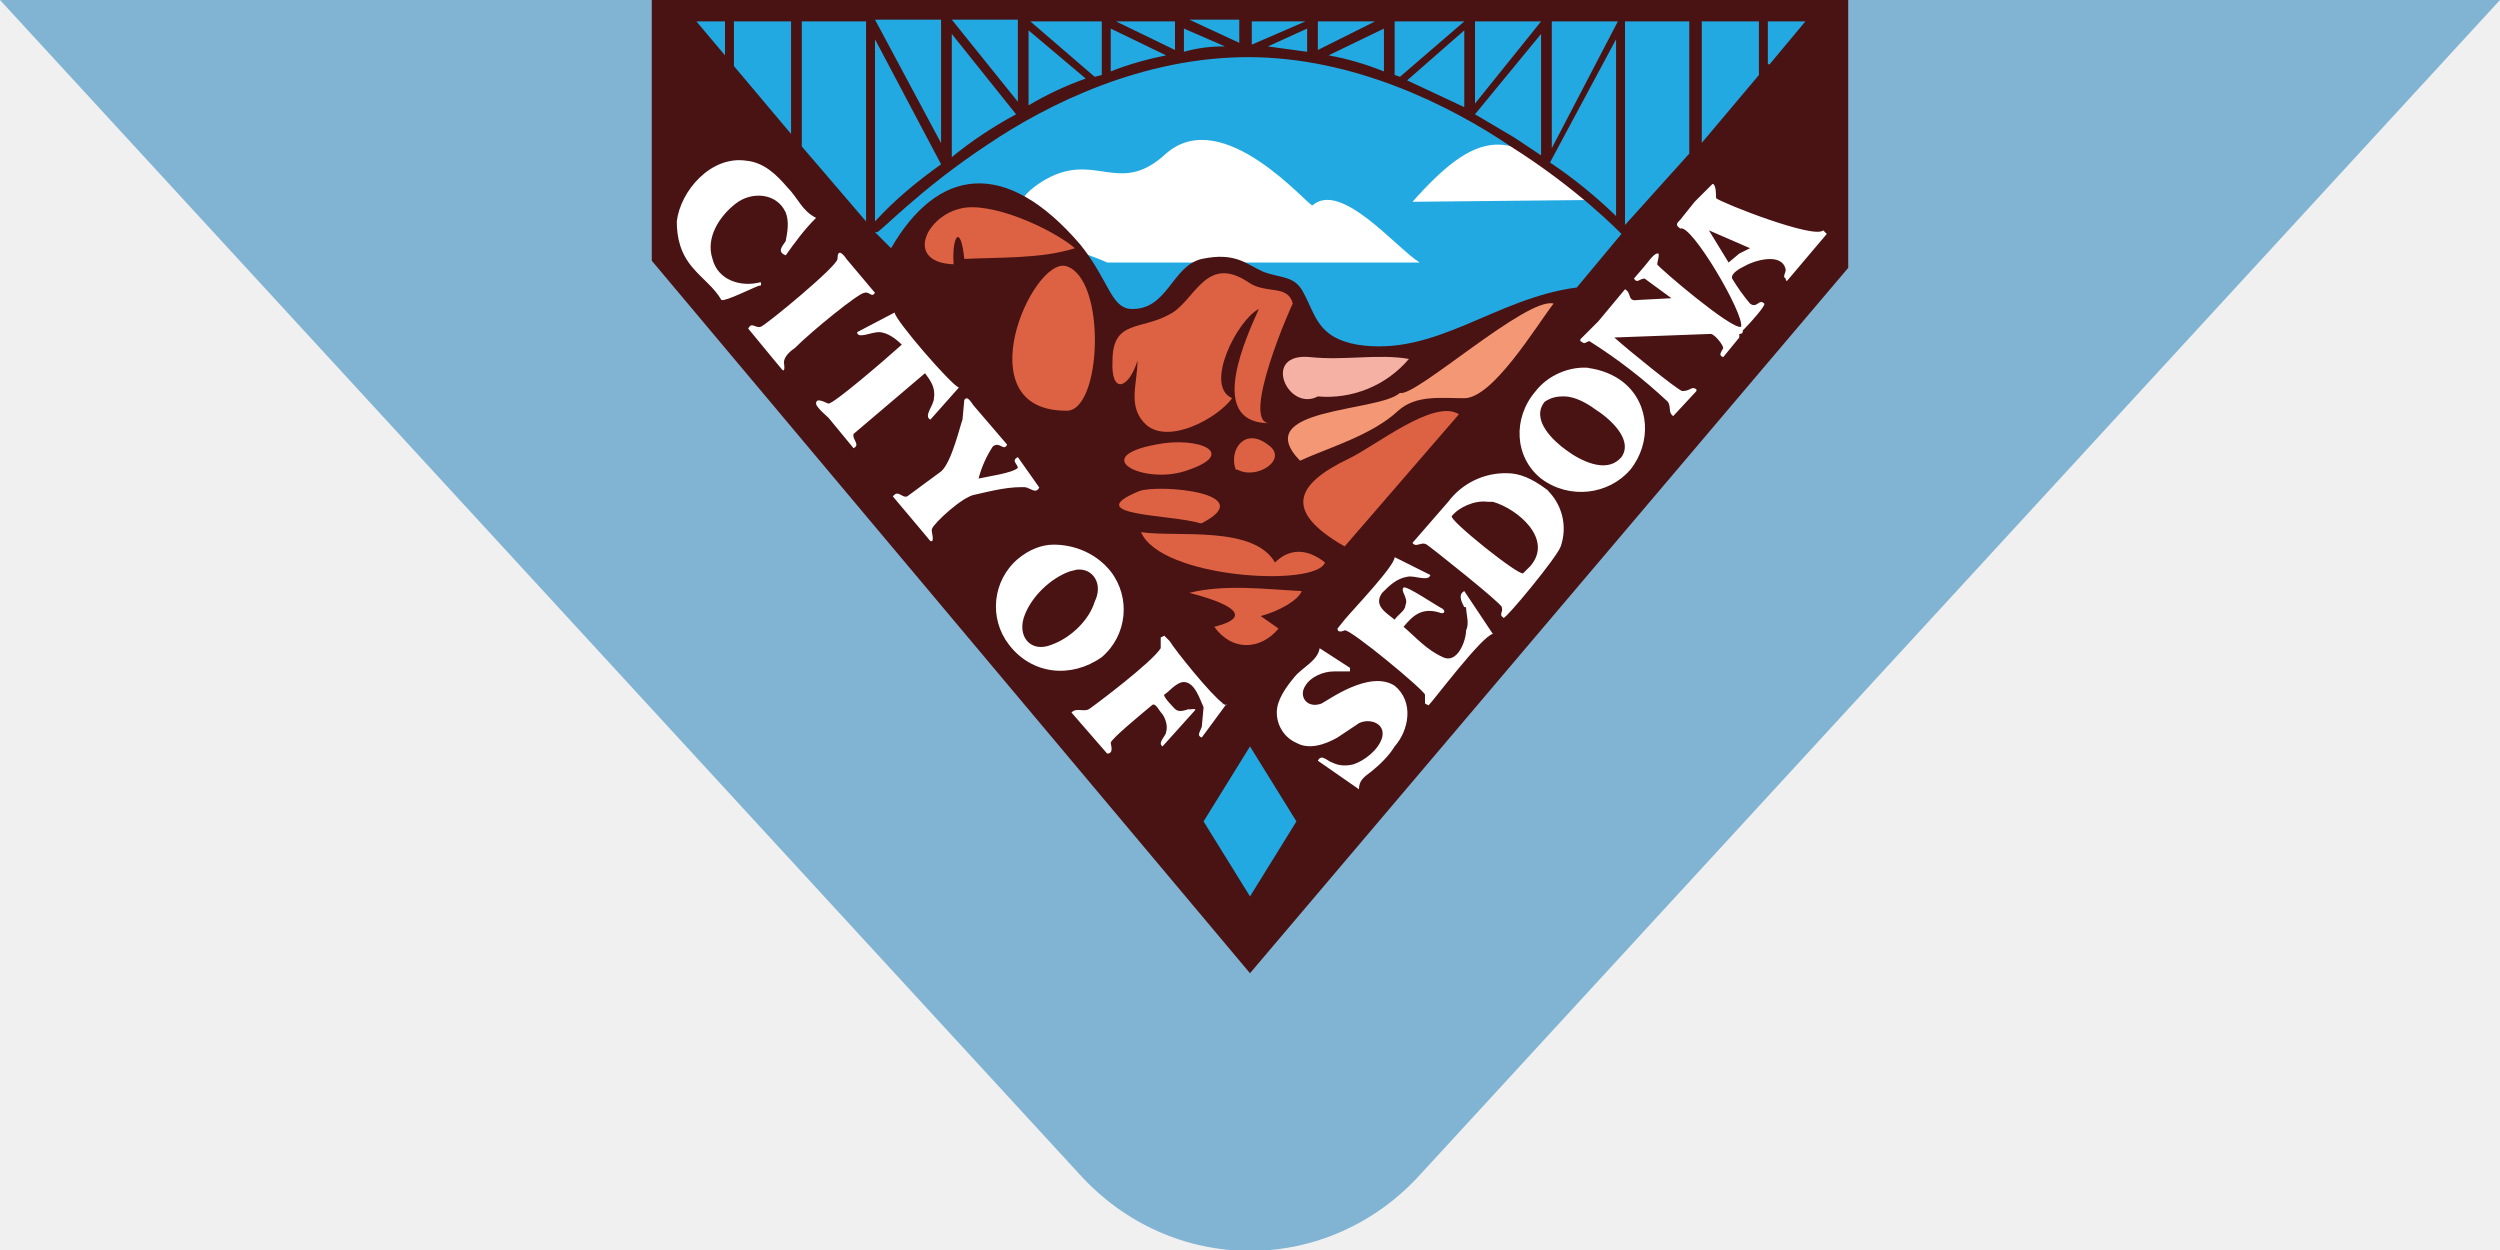
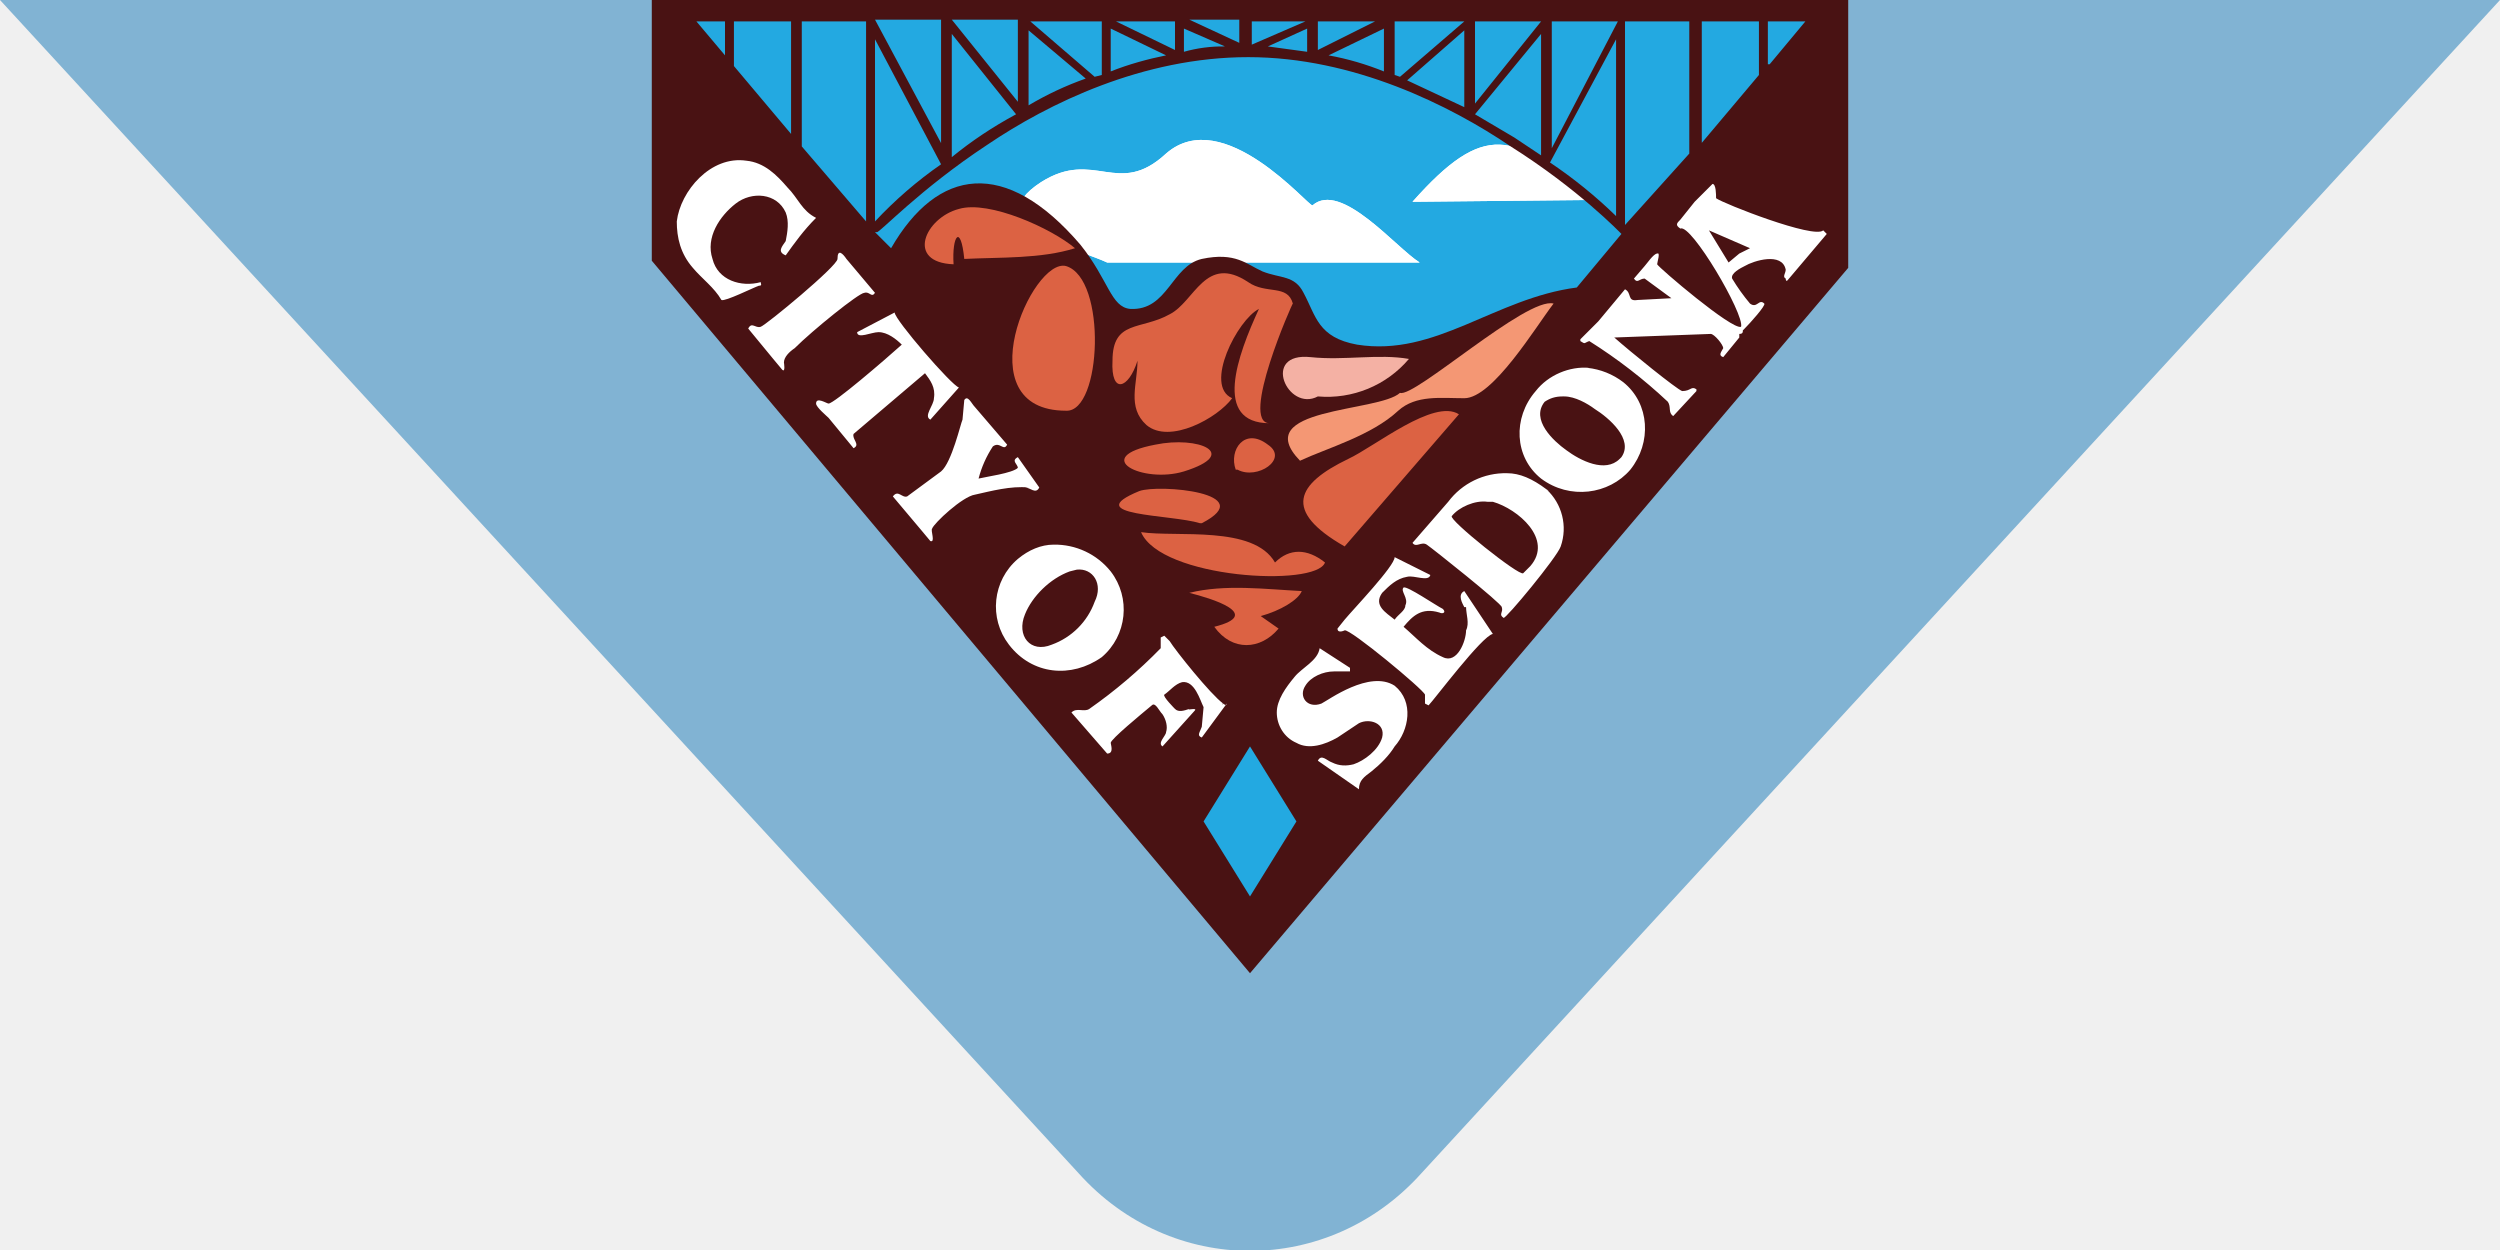
<svg xmlns="http://www.w3.org/2000/svg" width="140" height="70" fill="none" viewBox="0 0 140 70">
-   <g clip-path="url(#a)">
-     <path fill="#81B3D3" d="M140 0H0l60.4 65.7c5.2 5.8 14 5.8 19.2 0L140 0Z" />
-     <path fill="#23A9E1" d="m37.2.5 32.6 37.9L102.3.7l-65-.2Z" />
-     <path fill="#fff" d="M62 14.7h17.5c-1.3-.8-4.4-4.6-6-3.2-.2.1-5-5.7-8.2-2.9-2.7 2.5-4-.3-7 1.6-3.7 2.4 2 3.7 3.7 4.5Zm27-3.5-9.9.1c4-4.5 5.7-4 10-.1Z" />
-     <path fill="#491213" d="M99 3.6V1.2h2.1l-2 2.4ZM49.1 13c.1.1 2.4-2.4 6.2-4.9 3.4-2.3 8.7-4.9 14.6-4.9s11.3 2.7 14.7 5c3.8 2.4 6.1 4.8 6.2 4.9l-2.5 3c-4.6.6-7.9 3.9-12.3 3.2-2.2-.4-2.3-1.6-3-2.9-.5-1-1.3-.8-2.3-1.2-.9-.4-1.5-1.1-3.4-.7-1.7.4-1.9 2.9-4 2.8-1.1-.1-1.2-1.6-2.8-3.6-4.2-4.9-8-4.3-10.6.2L49 13ZM40.6 1.2v1.9L39 1.2h1.6Zm54.7 0h3.2v3L95.3 8V1.2ZM91 12.6V1.2h3.6v7.4l-3.6 4Zm-.5-10.4v9.9a26.3 26.3 0 0 0-3.7-3l3.7-6.9Zm-4.2-.3v6.8l-1.5-1-2.2-1.3 3.7-4.5ZM82 1.7V6l-3.2-1.5L82 1.7Zm.6-.5h3.7l-3.7 4.6V1.2Zm4.3 0h3.7l-3.7 7.1V1.2Zm-8.9 0h4l-3.6 3.1-.3-.1v-3Zm-.5.4V4c-1-.4-2-.7-3.1-.9l3.1-1.5Zm-4.3 0v1.3L71 2.6l2.2-1Zm-6.9 0 2.3 1a8 8 0 0 0-2.3.3V1.6Zm-4.1 0 3.1 1.5c-1 .2-2.1.5-3.1.9V1.6Zm3.6 1.2-3.3-1.6h3.3v1.6Zm3.6-.4-2.8-1.3h2.8v1.3Zm.7-1.2h3l-3 1.3V1.2Zm3.8 0H77l-3.2 1.6V1.2ZM61.3 4.3l-3.6-3.1h4v3l-.4.1Zm-3.7-2.6 3.2 2.7a18 18 0 0 0-3.2 1.5V1.7Zm-4.3.2 3.6 4.5c-1.3.7-2.5 1.5-3.6 2.4V1.9Zm-4.3.3 3.7 7c-1.4 1-2.6 2-3.7 3.2V2.2Zm3.8 6L49 1.1h3.7v7.1ZM57 5.7l-3.7-4.6H57v4.6ZM44.3 7.5l-3.2-3.8V1.2h3.2v6.3Zm.6-6.3h3.6v11.2l-3.6-4.2v-7ZM36.5 0v14.6L70 54.5 103.5 15V0h-67Z" />
-     <path fill="#23A9E1" d="m67.4 46 2.6-4.2 2.6 4.2-2.6 4.2-2.6-4.2Z" />
-     <path fill="#DC6243" d="M75.3 30.6c-3.5-2-2.7-3.5.2-4.9 1.5-.7 4.8-3.4 6.2-2.5l-6.4 7.4Zm-2.4 2.5c-2-.1-4.3-.4-6.3.1 1.2.3 4.2 1.2 1.4 1.9 1 1.4 2.6 1.3 3.6.1l-1-.7c1.1-.3 2.1-.9 2.3-1.4Zm1.3-1.6c-1-.8-2-.8-2.8 0-1.2-2.1-5.5-1.4-7.5-1.7 1.1 2.6 9.8 3.1 10.3 1.7Zm-7-2.2c-1.6-.5-6.8-.4-3.4-1.8 1.1-.4 6.8.1 3.5 1.8Zm2-3c-.4-1.1.5-2.4 1.8-1.4 1.2.8-.6 2-1.7 1.4Zm-2.9.1c-2.3.7-5.3-.8-1.6-1.5 2.4-.5 4.8.5 1.6 1.5.1 0 0 0 0 0Zm-2.6-6.2c-.5 1.6-1.5 1.9-1.4 0 0-2.3 1.6-1.7 3.2-2.6 1.4-.7 2-3.4 4.4-1.8 1 .7 2.2.1 2.5 1.2 0-.1-3 6.7-1.3 6.7-3.2 0-1.8-3.8-.6-6.4-1.2.6-3.1 4.3-1.5 5-.8 1.1-3.5 2.6-4.8 1.5-1.1-1-.5-2.3-.5-3.6Zm-4 2.8c-5.7 0-1.9-8.6 0-8.1 2.3.7 2 8.2 0 8.1Zm-6.3-8.2c-2.7-.1-1.6-2.6.3-3.1 1.7-.5 5.2 1.1 6.5 2.2-1.9.6-4.2.5-6.2.6-.2-2-.7-1.3-.6.3Z" />
-     <path fill="#F49774" d="M72.8 25.8c-2.9-3 4.4-2.7 5.6-3.8.8.3 7.1-5.4 8.6-5-1 1.3-3.4 5.3-5 5.3-1.3 0-2.7-.2-3.7.7-1.5 1.4-4 2.1-5.5 2.8Z" />
-     <path fill="#F4B1A4" d="M73.8 22.2c-1.7.9-3.2-2.5-.4-2.2 1.9.2 3.8-.2 5.5.1a6 6 0 0 1-5.1 2.1Z" />
-     <path fill="#fff" d="M51.8 20.9c.3.4.6.8.5 1.4 0 .4-.6 1-.2 1.2l1.6-1.8c-.4-.1-3.6-3.8-3.6-4.2L48 18.6c0 .4.8 0 1.2 0 .5 0 1 .4 1.3.7-1 .9-3.8 3.3-4.1 3.3-.1 0-.7-.4-.7 0 0 .2.6.7.7.8l1.4 1.7c.4-.2-.1-.5 0-.8l4-3.4Zm-3.4-4.5c.3-.1.4.3.6 0l-1.6-1.9c-.2-.3-.5-.6-.5 0 0 .4-4 3.7-4.3 3.8-.3.1-.5-.3-.7.1l1.4 1.7.5.6c.2.2.1-.4.1-.4 0-.3.3-.6.6-.8 1-1 3.6-3.1 3.9-3.1Zm-5.8-.6c-1.1.3-2.4-.1-2.7-1.3-.4-1.2.4-2.4 1.3-3.1.9-.7 2.3-.6 2.8.5.2.5.1 1.1 0 1.6-.2.3-.5.6 0 .8.5-.7 1-1.4 1.7-2.1-.8-.4-1-1.1-1.6-1.7-.6-.7-1.3-1.4-2.3-1.5-2-.3-3.7 1.7-3.9 3.4 0 .9.2 1.8.9 2.6.5.6 1.2 1.1 1.6 1.8.2.1 1.8-.7 2.1-.8.2 0 .1-.1.1-.2 0 0-.5.2 0 0Zm25.9 23.6c-.7-.5-2.7-3-3-3.5l-.3-.3-.2.1v.6c-.5.8-3.7 3.2-4 3.4-.3.2-.7-.1-1 .2l2 2.3c.4 0 .2-.5.2-.6 0-.2 1.7-1.6 2.3-2.1.2-.2.4.3.6.5.2.3.3.7.2 1 0 .2-.5.6-.2.8l1.8-2c.2-.2-.5 0-.3-.1-.3.1-.6.2-.8 0 0 0-.7-.7-.6-.8.3-.2.6-.6 1-.7.7-.1 1 1 1.2 1.4l-.1 1.1c-.1.3-.3.5 0 .6l1.4-1.9c0 .1-.1.1-.2 0 0 .1-.1 0 0 0ZM59 30.5c-.7 0-1.4.3-2 .8a3.5 3.5 0 0 0-.5 4.8c1.3 1.7 3.5 1.9 5.2.7a3.5 3.5 0 0 0 .5-4.8c-.8-1-2-1.5-3.2-1.5Zm1.3 1.4c.9-.1 1.5.8 1 1.8-.3 1-1.3 2-2.4 2.4-1.2.5-2-.5-1.5-1.7.4-1 1.4-2 2.5-2.4l.4-.1Zm-2.9-4.6c.3 0 .6.4.8 0L57 25.6c-.4.2 0 .4 0 .6-.3.3-1.8.5-2.2.6a6 6 0 0 1 .8-1.8c.4-.3.6.3.8-.1l-1.8-2.1c-.2-.2-.4-.7-.6-.4l-.1 1.1c-.1.2-.6 2.4-1.2 2.9l-1.9 1.4c-.3.1-.5-.4-.8 0l1.6 1.9.5.6c.3.1 0-.6.1-.7.1-.3 1.7-1.8 2.4-1.9.9-.2 2-.5 3-.4.2 0-.2 0 0 0ZM82.1 34c0 .4.2.9 0 1.3 0 .6-.5 1.9-1.3 1.5-.9-.4-1.5-1.1-2.2-1.7.5-.6 1-1.1 2-.8.2.1.4 0 .2-.2-.4-.2-2-1.3-2.2-1.2-.2.2.3.6.1 1 0 .3-.4.5-.6.8-.5-.4-1.2-.8-.7-1.5.4-.4.8-.8 1.4-.9.4-.1 1.2.3 1.3-.1l-2-1c0 .5-2.3 2.9-2.8 3.5l-.4.5c0 .3.4.1.4.1.3-.1 4.4 3.3 4.5 3.6v.5l.2.1c.3-.3 3-3.9 3.6-4L82 33.1c-.4.2-.1.7 0 .9Zm-4 4.4c-1.4-.9-3.7.8-4.1 1-.8.3-1.3-.4-.9-1 .3-.5 1-.8 1.6-.8h.9v-.2l-1.7-1.1c-.1.7-1 1.1-1.4 1.6-.5.6-1 1.3-1 2s.4 1.4 1.1 1.7c.7.4 1.6.1 2.3-.3l1.2-.8c.6-.3 1.5 0 1.3.8-.2.7-1 1.3-1.6 1.5-.4.1-.8.1-1.2-.1-.3-.1-.6-.5-.8-.1l2.3 1.6c0-.5.3-.7.7-1 .5-.4 1-.9 1.3-1.4.8-.9 1.1-2.5 0-3.4Zm17.8-28.1c0 .1 0 .1 0 0l-1 1-.8 1c-.2.2-.3.3 0 .5.6-.3 3.6 4.8 3.4 5.5-.5.2-4.6-3.3-4.7-3.5 0-.1.2-.7 0-.6-.2 0-.6.6-.7.7l-.6.7c.2.3.3 0 .6 0l1.5 1.1-1.9.1c-.6.1-.3-.4-.7-.6L89.5 18l-1 1v.1c.3.2.2.1.5 0a29 29 0 0 1 4.4 3.4c.2.3 0 .6.3.8l1.3-1.4v-.1c-.3-.2-.3.1-.8.1-.3-.1-2.9-2.2-3.8-3l5.4-.2c.2 0 .7.6.7.8-.1.2-.3.4 0 .5l.9-1.1v-.2c.2 0 .2-.1.2-.2l.1-.1c.3-.3 1.2-1.3 1.1-1.4-.3-.3-.4.3-.8 0a11 11 0 0 1-1-1.4c-.1-.3.5-.6.7-.7.5-.3 2.1-.8 2.3.2 0 .2-.2.4 0 .5 0 0 0 .2.1.1l2.2-2.6-.2-.2c-.5.5-5.6-1.5-6-1.8 0-.2 0-.8-.2-.8Zm-.2 2.6 2.3 1-.6.3-.6.5-1.1-1.8ZM89 20.6c-1.1-.1-2.3.4-3 1.3-1.3 1.5-1.2 3.7.3 4.9 1.6 1.2 3.8.9 5-.5 1.2-1.5 1.1-3.7-.4-4.9-.5-.4-1.2-.7-2-.8Zm-1.4 1.6c.6 0 1.3.4 1.7.7.8.5 2.2 1.7 1.5 2.7l-.1.1c-.8.8-2.2.1-3-.5-.7-.5-2-1.7-1.2-2.7.3-.2.6-.3 1-.3Zm-3.2 4.3a4 4 0 0 0-3.3 1.6l-2 2.3c.2.3.5-.1.8.1.3.2 4.2 3.3 4.2 3.5.1.3-.2.4.1.6.1.1 3-3.4 3.2-4a3 3 0 0 0-.8-3.2c.1.1.2.1 0 0-.8-.6-1.5-.9-2.2-.9Zm-1.1 1.6h.3c1.4.4 3.4 2.1 2.1 3.6l-.4.4c-.2.2-4.2-3-4-3.2.4-.5 1.3-.9 2-.8Z" />
-   </g>
-   <defs>
-     <clipPath id="a">
-       <path fill="#fff" d="M0 0h140v70H0z" />
-     </clipPath>
-   </defs>
+   <path fill="#81B3D3" d="M140 0H0l60.4 65.7c5.2 5.8 14 5.8 19.2 0L140 0Z" />
+   <path fill="#23A9E1" d="m37.2.5 32.6 37.9L102.3.7l-65-.2Z" />
+   <path fill="#fff" d="M62 14.7h17.5c-1.3-.8-4.4-4.6-6-3.2-.2.1-5-5.7-8.2-2.9-2.7 2.5-4-.3-7 1.6-3.7 2.4 2 3.7 3.7 4.5Zm27-3.5-9.9.1c4-4.5 5.7-4 10-.1Z" />
+   <path fill="#fff" d="M62 14.7h17.5c-1.3-.8-4.4-4.6-6-3.2-.2.1-5-5.7-8.2-2.9-2.7 2.5-4-.3-7 1.6-3.7 2.4 2 3.7 3.7 4.5Zm27-3.5-9.9.1c4-4.5 5.7-4 10-.1Z" />
+   <path fill="#491213" d="M99 3.6V1.2h2.1l-2 2.4ZM49.1 13c.1.1 2.4-2.4 6.2-4.9 3.4-2.3 8.7-4.9 14.6-4.9s11.3 2.7 14.7 5c3.8 2.4 6.1 4.8 6.2 4.9l-2.5 3c-4.6.6-7.9 3.9-12.3 3.2-2.2-.4-2.3-1.6-3-2.9-.5-1-1.3-.8-2.3-1.2-.9-.4-1.5-1.1-3.4-.7-1.7.4-1.9 2.9-4 2.8-1.1-.1-1.2-1.6-2.8-3.6-4.2-4.9-8-4.3-10.6.2L49 13ZM40.6 1.2v1.9L39 1.2h1.6Zm54.7 0h3.2v3L95.3 8V1.2ZM91 12.6V1.2h3.6v7.4l-3.6 4Zm-.5-10.4v9.9a26.3 26.3 0 0 0-3.7-3l3.7-6.9Zm-4.2-.3v6.8l-1.5-1-2.2-1.3 3.7-4.5ZM82 1.7V6l-3.2-1.5L82 1.7Zm.6-.5h3.7l-3.7 4.6V1.2Zm4.3 0h3.7l-3.7 7.1V1.2Zm-8.9 0h4l-3.6 3.1-.3-.1v-3Zm-.5.4V4c-1-.4-2-.7-3.1-.9l3.1-1.5Zm-4.3 0v1.3L71 2.6l2.2-1Zm-6.9 0 2.3 1a8 8 0 0 0-2.3.3V1.6Zm-4.1 0 3.1 1.5c-1 .2-2.1.5-3.1.9V1.6Zm3.6 1.2-3.3-1.6h3.3v1.6Zm3.6-.4-2.8-1.3h2.8v1.3Zm.7-1.2h3l-3 1.3V1.2Zm3.8 0H77l-3.2 1.6V1.2ZM61.3 4.3l-3.6-3.1h4v3l-.4.1Zm-3.7-2.6 3.2 2.7a18 18 0 0 0-3.2 1.5V1.7Zm-4.3.2 3.6 4.5c-1.3.7-2.5 1.5-3.6 2.4V1.9Zm-4.3.3 3.7 7a23 23 0 0 0-3.7 3.2V2.2Zm3.8 6L49 1.1h3.7v7.1ZM57 5.7l-3.7-4.6H57v4.6ZM44.3 7.5l-3.2-3.8V1.2h3.2v6.3Zm.6-6.3h3.6v11.2l-3.6-4.2v-7ZM36.5 0v14.6L70 54.5 103.5 15V0h-67Z" />
+   <path fill="#23A9E1" d="m67.4 46 2.6-4.2 2.6 4.2-2.6 4.2-2.6-4.2Z" />
+   <path fill="#DC6243" d="M75.3 30.6c-3.5-2-2.7-3.5.2-4.9 1.5-.7 4.8-3.4 6.2-2.5l-6.4 7.4Zm-2.4 2.5c-2-.1-4.3-.4-6.3.1 1.2.3 4.2 1.2 1.4 1.9 1 1.4 2.6 1.3 3.6.1l-1-.7c1.1-.3 2.1-.9 2.3-1.4Zm1.3-1.6c-1-.8-2-.8-2.8 0-1.2-2.1-5.5-1.4-7.5-1.7 1.1 2.6 9.8 3.1 10.3 1.7Zm-7-2.2c-1.6-.5-6.8-.4-3.4-1.8 1.1-.4 6.8.1 3.5 1.8Zm2-3c-.4-1.1.5-2.4 1.8-1.4 1.2.8-.6 2-1.7 1.4Zm-2.9.1c-2.3.7-5.3-.8-1.6-1.5 2.4-.5 4.8.5 1.6 1.5.1 0 0 0 0 0Zm-2.6-6.2c-.5 1.6-1.5 1.9-1.4 0 0-2.3 1.6-1.7 3.2-2.6 1.4-.7 2-3.4 4.4-1.8 1 .7 2.2.1 2.5 1.2 0-.1-3 6.7-1.3 6.7-3.2 0-1.8-3.8-.6-6.4-1.2.6-3.1 4.3-1.5 5-.8 1.1-3.5 2.6-4.8 1.5-1.1-1-.5-2.3-.5-3.6Zm-4 2.8c-5.7 0-1.9-8.6 0-8.1 2.3.7 2 8.2 0 8.1Zm-6.3-8.2c-2.7-.1-1.6-2.6.3-3.1 1.7-.5 5.2 1.1 6.5 2.2-1.9.6-4.2.5-6.2.6-.2-2-.7-1.3-.6.3Z" />
+   <path fill="#F49774" d="M72.8 25.8c-2.9-3 4.4-2.7 5.6-3.8.8.3 7.1-5.4 8.6-5-1 1.3-3.4 5.3-5 5.3-1.3 0-2.7-.2-3.7.7-1.5 1.4-4 2.1-5.5 2.8Z" />
+   <path fill="#F4B1A4" d="M73.8 22.2c-1.7.9-3.2-2.5-.4-2.2 1.9.2 3.8-.2 5.5.1a6 6 0 0 1-5.1 2.1Z" />
+   <path fill="#fff" d="M51.8 20.9c.3.4.6.8.5 1.4 0 .4-.6 1-.2 1.2l1.6-1.8c-.4-.1-3.6-3.8-3.6-4.2L48 18.6c0 .4.8 0 1.2 0 .5 0 1 .4 1.3.7-1 .9-3.8 3.3-4.1 3.3-.1 0-.7-.4-.7 0 0 .2.6.7.7.8l1.4 1.7c.4-.2-.1-.5 0-.8l4-3.4Zm-3.4-4.5c.3-.1.4.3.6 0l-1.6-1.9c-.2-.3-.5-.6-.5 0 0 .4-4 3.7-4.3 3.8-.3.1-.5-.3-.7.1l1.4 1.7.5.6c.2.2.1-.4.1-.4 0-.3.3-.6.6-.8 1-1 3.6-3.1 3.9-3.1Zm-5.8-.6c-1.1.3-2.4-.1-2.7-1.3-.4-1.2.4-2.4 1.3-3.1.9-.7 2.3-.6 2.8.5.2.5.1 1.1 0 1.6-.2.3-.5.6 0 .8.5-.7 1-1.4 1.7-2.1-.8-.4-1-1.1-1.6-1.7-.6-.7-1.3-1.4-2.3-1.5-2-.3-3.7 1.7-3.9 3.4 0 .9.2 1.8.9 2.6.5.6 1.2 1.1 1.6 1.8.2.1 1.8-.7 2.1-.8.2 0 .1-.1.1-.2 0 0-.5.2 0 0Zm25.9 23.6c-.7-.5-2.7-3-3-3.5l-.3-.3-.2.1v.6a28 28 0 0 1-4 3.4c-.3.2-.7-.1-1 .2l2 2.3c.4 0 .2-.5.2-.6 0-.2 1.7-1.6 2.3-2.1.2-.2.4.3.6.5.2.3.3.7.2 1 0 .2-.5.6-.2.8l1.8-2c.2-.2-.5 0-.3-.1-.3.1-.6.2-.8 0 0 0-.7-.7-.6-.8.3-.2.6-.6 1-.7.7-.1 1 1 1.2 1.4l-.1 1.1c-.1.3-.3.5 0 .6l1.4-1.9c0 .1-.1.1-.2 0 0 .1-.1 0 0 0ZM59 30.5c-.7 0-1.4.3-2 .8a3.5 3.5 0 0 0-.5 4.8c1.3 1.7 3.5 1.9 5.2.7a3.5 3.5 0 0 0 .5-4.8 4 4 0 0 0-3.2-1.5Zm1.3 1.4c.9-.1 1.5.8 1 1.8a4 4 0 0 1-2.4 2.4c-1.2.5-2-.5-1.5-1.7.4-1 1.4-2 2.5-2.4l.4-.1Zm-2.9-4.6c.3 0 .6.4.8 0L57 25.6c-.4.2 0 .4 0 .6-.3.3-1.8.5-2.2.6a6 6 0 0 1 .8-1.8c.4-.3.6.3.8-.1l-1.8-2.1c-.2-.2-.4-.7-.6-.4l-.1 1.1c-.1.2-.6 2.4-1.2 2.9l-1.9 1.4c-.3.1-.5-.4-.8 0l1.6 1.9.5.6c.3.1 0-.6.1-.7.1-.3 1.7-1.8 2.4-1.9.9-.2 2-.5 3-.4.2 0-.2 0 0 0ZM82.1 34c0 .4.2.9 0 1.3 0 .6-.5 1.9-1.3 1.5-.9-.4-1.5-1.1-2.2-1.7.5-.6 1-1.1 2-.8.2.1.4 0 .2-.2-.4-.2-2-1.3-2.2-1.2-.2.2.3.6.1 1 0 .3-.4.5-.6.8-.5-.4-1.2-.8-.7-1.5.4-.4.8-.8 1.4-.9.4-.1 1.2.3 1.3-.1l-2-1c0 .5-2.3 2.9-2.8 3.5l-.4.5c0 .3.4.1.4.1.3-.1 4.4 3.3 4.5 3.6v.5l.2.1c.3-.3 3-3.9 3.6-4L82 33.1c-.4.2-.1.7 0 .9Zm-4 4.4c-1.4-.9-3.7.8-4.1 1-.8.3-1.3-.4-.9-1 .3-.5 1-.8 1.6-.8h.9v-.2l-1.7-1.1c-.1.7-1 1.1-1.4 1.6-.5.6-1 1.3-1 2s.4 1.4 1.1 1.7c.7.4 1.6.1 2.3-.3l1.2-.8c.6-.3 1.5 0 1.3.8-.2.7-1 1.3-1.6 1.5-.4.1-.8.1-1.2-.1-.3-.1-.6-.5-.8-.1l2.3 1.6c0-.5.3-.7.7-1 .5-.4 1-.9 1.3-1.4.8-.9 1.1-2.5 0-3.4Zm17.8-28.1c0 .1 0 .1 0 0l-1 1-.8 1c-.2.2-.3.3 0 .5.6-.3 3.6 4.8 3.4 5.5-.5.2-4.6-3.3-4.7-3.5 0-.1.2-.7 0-.6-.2 0-.6.6-.7.7l-.6.7c.2.3.3 0 .6 0l1.5 1.1-1.9.1c-.6.1-.3-.4-.7-.6L89.5 18l-1 1v.1c.3.2.2.1.5 0a29 29 0 0 1 4.4 3.4c.2.3 0 .6.3.8l1.3-1.4v-.1c-.3-.2-.3.1-.8.1-.3-.1-2.9-2.2-3.8-3l5.4-.2c.2 0 .7.6.7.8-.1.2-.3.4 0 .5l.9-1.1v-.2c.2 0 .2-.1.2-.2l.1-.1c.3-.3 1.2-1.3 1.1-1.4-.3-.3-.4.3-.8 0a11 11 0 0 1-1-1.4c-.1-.3.5-.6.7-.7.5-.3 2.1-.8 2.3.2 0 .2-.2.4 0 .5 0 0 0 .2.1.1l2.2-2.6-.2-.2c-.5.5-5.6-1.5-6-1.8 0-.2 0-.8-.2-.8Zm-.2 2.6 2.3 1-.6.3-.6.5-1.1-1.8ZM89 20.6c-1.1-.1-2.3.4-3 1.3-1.3 1.5-1.2 3.7.3 4.9 1.6 1.2 3.8.9 5-.5 1.2-1.5 1.1-3.7-.4-4.9a4 4 0 0 0-2-.8Zm-1.4 1.6c.6 0 1.3.4 1.7.7.8.5 2.2 1.7 1.5 2.7l-.1.1c-.8.8-2.2.1-3-.5-.7-.5-2-1.7-1.2-2.7.3-.2.6-.3 1-.3Zm-3.2 4.3a4 4 0 0 0-3.3 1.6l-2 2.3c.2.3.5-.1.8.1.3.2 4.2 3.3 4.2 3.5.1.3-.2.4.1.6.1.1 3-3.4 3.2-4a3 3 0 0 0-.8-3.2c.1.1.2.1 0 0-.8-.6-1.5-.9-2.2-.9Zm-1.1 1.6h.3c1.4.4 3.4 2.1 2.1 3.6l-.4.4c-.2.2-4.2-3-4-3.2.4-.5 1.3-.9 2-.8Z" />
</svg>
